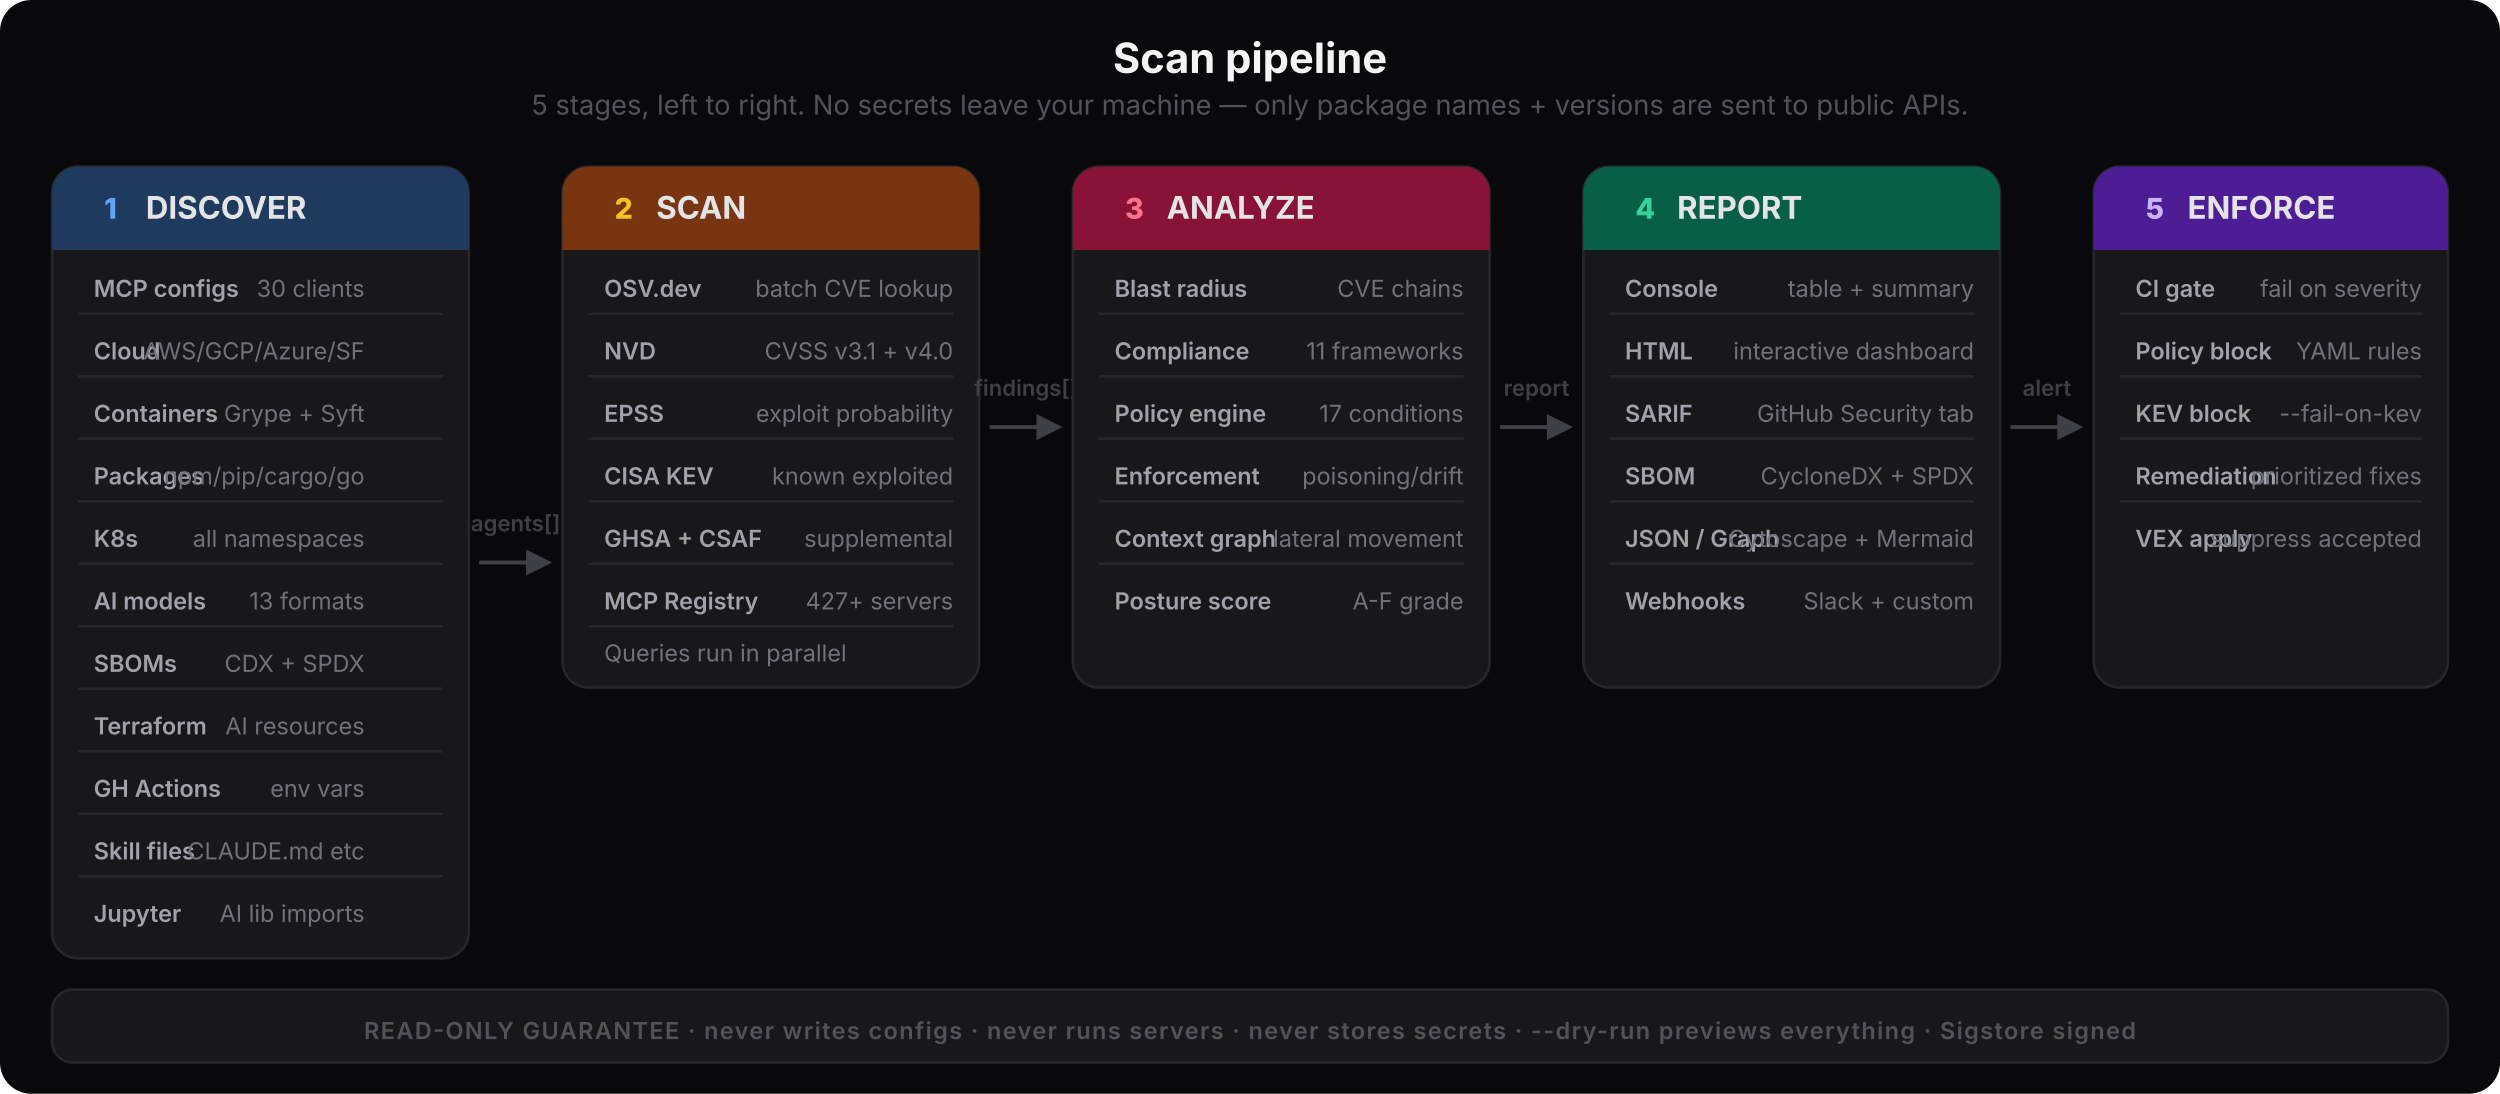
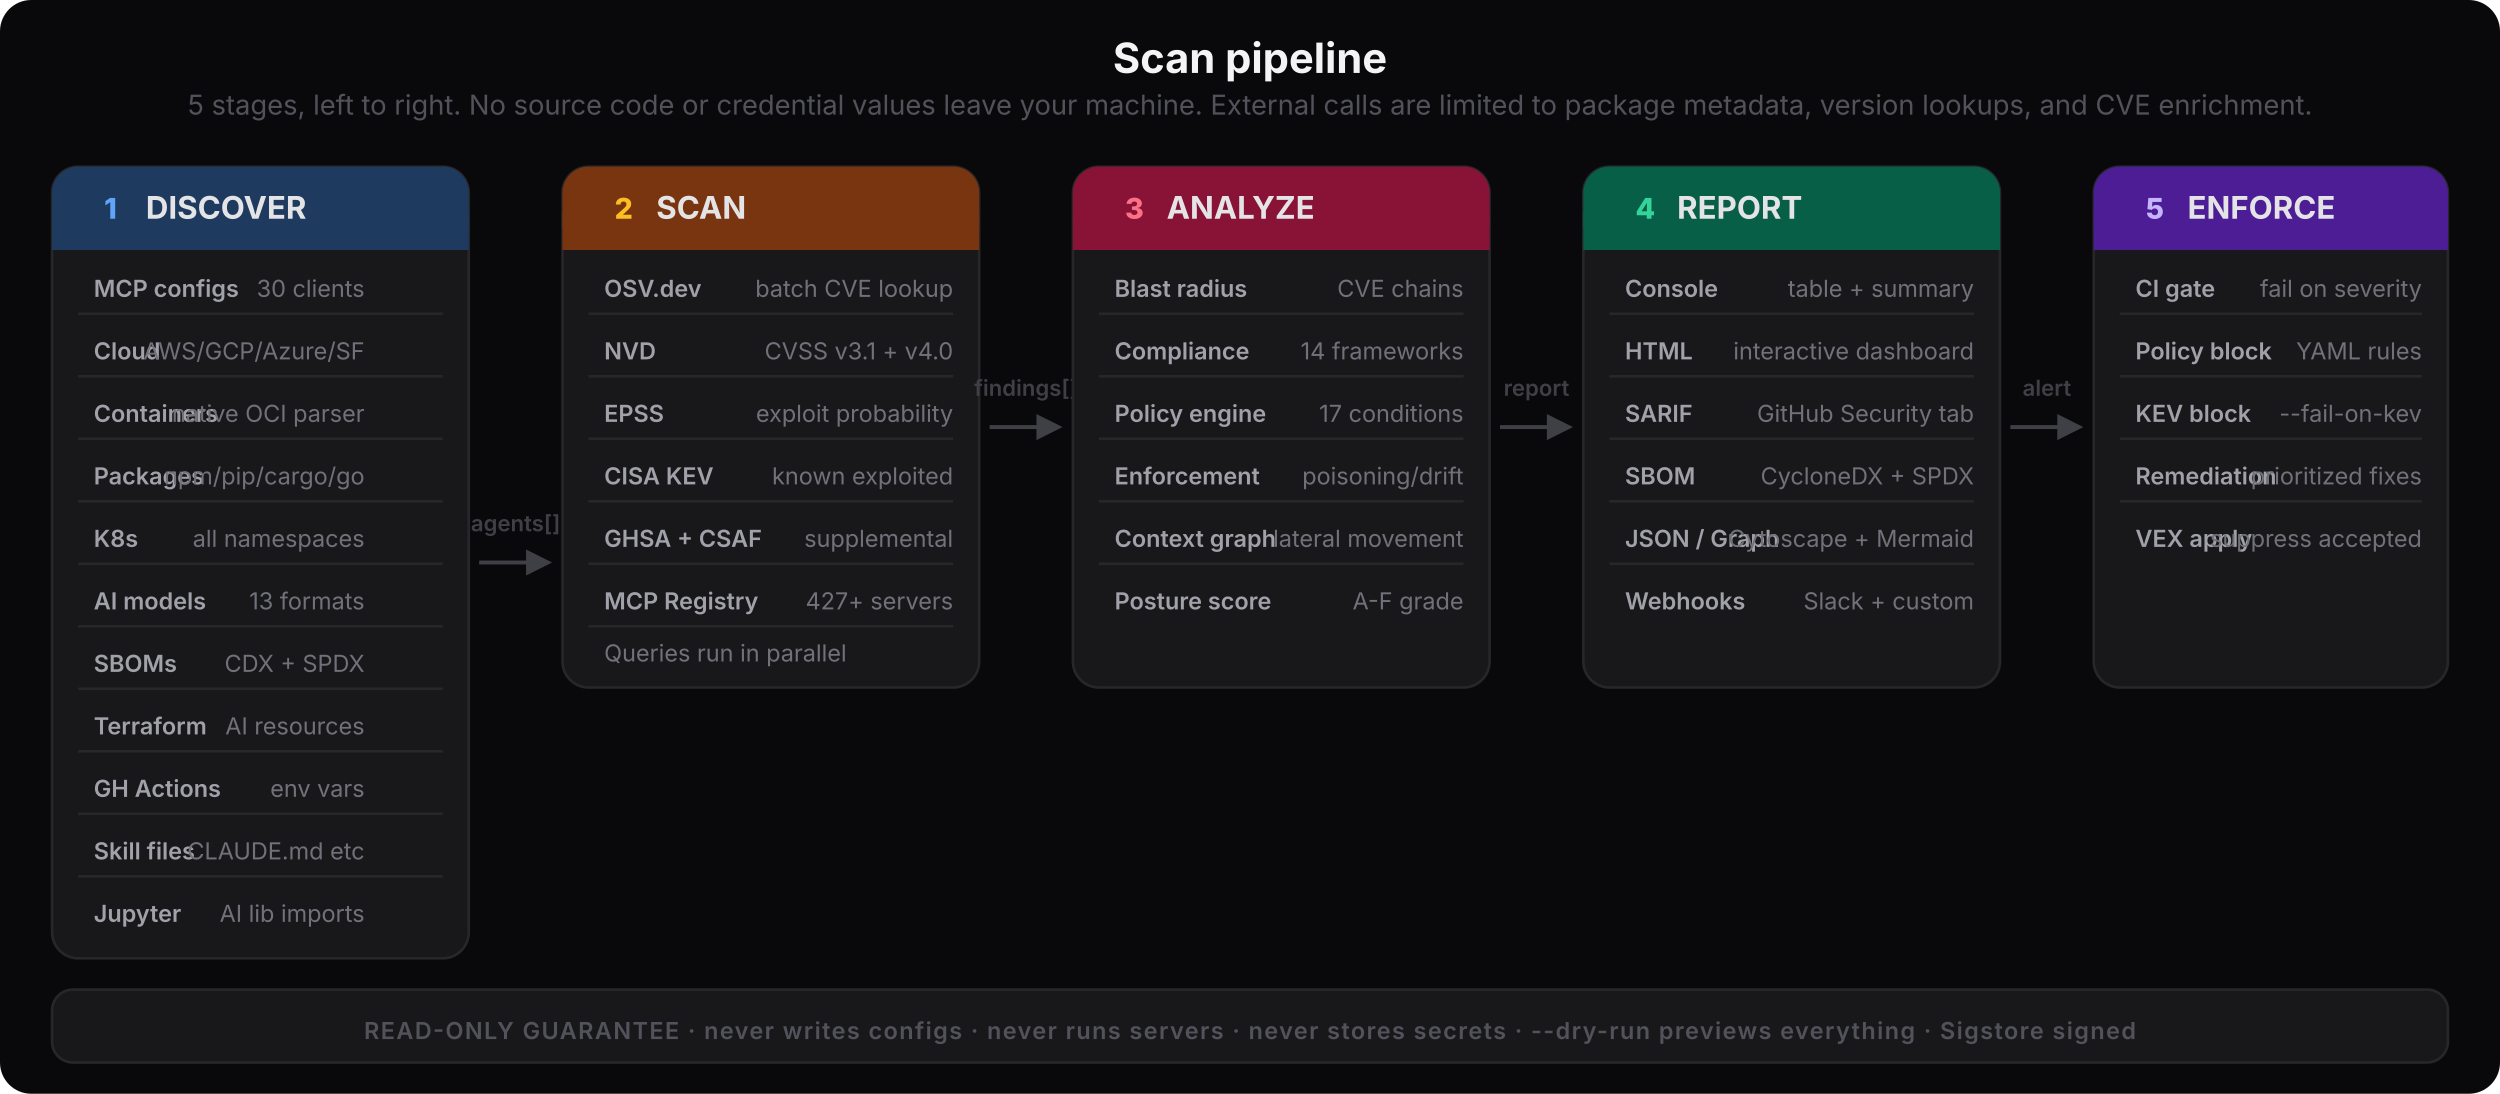
<svg xmlns="http://www.w3.org/2000/svg" viewBox="0 0 960 420" fill="none">
  <style>
    text { font-family: system-ui, -apple-system, 'Segoe UI', sans-serif; }
    .title { font-size: 16px; font-weight: 700; fill: #f4f4f5; }
    .subtitle { font-size: 10.5px; font-weight: 400; fill: #52525b; }
    .step-num { font-size: 11px; font-weight: 800; }
    .step-name { font-size: 12px; font-weight: 700; fill: #e4e4e7; }
    .step-desc { font-size: 9px; font-weight: 400; fill: #71717a; }
    .item-label { font-size: 9px; font-weight: 600; fill: #a1a1aa; }
    .arrow-label { font-size: 8.5px; font-weight: 600; fill: #3f3f46; }
  </style>
  <rect width="960" height="420" rx="12" fill="#09090b" />
  <text x="480" y="28" text-anchor="middle" class="title">Scan pipeline</text>
-   <text x="480" y="44" text-anchor="middle" class="subtitle">5 stages, left to right. No secrets leave your machine — only package names + versions are sent to public APIs.</text>
+   <text x="480" y="44" text-anchor="middle" class="subtitle">5 stages, left to right. No source code or credential values leave your machine. External calls are limited to package metadata, version lookups, and CVE enrichment.</text>
  <rect x="20" y="64" width="160" height="304" rx="10" fill="#18181b" stroke="#27272a" stroke-width="1" />
  <rect x="20" y="64" width="160" height="32" rx="10" fill="#1e3a5f" />
  <rect x="20" y="82" width="160" height="14" fill="#1e3a5f" />
  <text x="40" y="84" class="step-num" fill="#60a5fa">1</text>
  <text x="56" y="84" class="step-name" fill="#93c5fd">DISCOVER</text>
  <text x="36" y="114" class="item-label" fill="#60a5fa">MCP configs</text>
  <text x="140" y="114" text-anchor="end" class="step-desc">30 clients</text>
  <rect x="30" y="120" width="140" height="1" fill="#27272a" />
  <text x="36" y="138" class="item-label" fill="#60a5fa">Cloud</text>
  <text x="140" y="138" text-anchor="end" class="step-desc">AWS/GCP/Azure/SF</text>
  <rect x="30" y="144" width="140" height="1" fill="#27272a" />
  <text x="36" y="162" class="item-label" fill="#60a5fa">Containers</text>
-   <text x="140" y="162" text-anchor="end" class="step-desc">Grype + Syft</text>
+   <text x="140" y="162" text-anchor="end" class="step-desc">native OCI parser</text>
  <rect x="30" y="168" width="140" height="1" fill="#27272a" />
  <text x="36" y="186" class="item-label" fill="#60a5fa">Packages</text>
  <text x="140" y="186" text-anchor="end" class="step-desc">npm/pip/cargo/go</text>
  <rect x="30" y="192" width="140" height="1" fill="#27272a" />
  <text x="36" y="210" class="item-label" fill="#60a5fa">K8s</text>
  <text x="140" y="210" text-anchor="end" class="step-desc">all namespaces</text>
  <rect x="30" y="216" width="140" height="1" fill="#27272a" />
  <text x="36" y="234" class="item-label" fill="#60a5fa">AI models</text>
  <text x="140" y="234" text-anchor="end" class="step-desc">13 formats</text>
  <rect x="30" y="240" width="140" height="1" fill="#27272a" />
  <text x="36" y="258" class="item-label" fill="#60a5fa">SBOMs</text>
  <text x="140" y="258" text-anchor="end" class="step-desc">CDX + SPDX</text>
  <rect x="30" y="264" width="140" height="1" fill="#27272a" />
  <text x="36" y="282" class="item-label" fill="#60a5fa">Terraform</text>
  <text x="140" y="282" text-anchor="end" class="step-desc">AI resources</text>
  <rect x="30" y="288" width="140" height="1" fill="#27272a" />
  <text x="36" y="306" class="item-label" fill="#60a5fa">GH Actions</text>
  <text x="140" y="306" text-anchor="end" class="step-desc">env vars</text>
  <rect x="30" y="312" width="140" height="1" fill="#27272a" />
  <text x="36" y="330" class="item-label" fill="#60a5fa">Skill files</text>
  <text x="140" y="330" text-anchor="end" class="step-desc">CLAUDE.md etc</text>
  <rect x="30" y="336" width="140" height="1" fill="#27272a" />
  <text x="36" y="354" class="item-label" fill="#60a5fa">Jupyter</text>
  <text x="140" y="354" text-anchor="end" class="step-desc">AI lib imports</text>
  <line x1="184" y1="216" x2="204" y2="216" stroke="#3f3f46" stroke-width="1.5" />
  <polygon points="202,211 212,216 202,221" fill="#3f3f46" />
  <text x="198" y="204" text-anchor="middle" class="arrow-label">agents[]</text>
  <rect x="216" y="64" width="160" height="200" rx="10" fill="#18181b" stroke="#27272a" stroke-width="1" />
  <rect x="216" y="64" width="160" height="32" rx="10" fill="#78350f" />
  <rect x="216" y="82" width="160" height="14" fill="#78350f" />
  <text x="236" y="84" class="step-num" fill="#fbbf24">2</text>
  <text x="252" y="84" class="step-name" fill="#fde68a">SCAN</text>
  <text x="232" y="114" class="item-label" fill="#fbbf24">OSV.dev</text>
  <text x="366" y="114" text-anchor="end" class="step-desc">batch CVE lookup</text>
  <rect x="226" y="120" width="140" height="1" fill="#27272a" />
  <text x="232" y="138" class="item-label" fill="#fbbf24">NVD</text>
  <text x="366" y="138" text-anchor="end" class="step-desc">CVSS v3.1 + v4.0</text>
  <rect x="226" y="144" width="140" height="1" fill="#27272a" />
  <text x="232" y="162" class="item-label" fill="#fbbf24">EPSS</text>
  <text x="366" y="162" text-anchor="end" class="step-desc">exploit probability</text>
  <rect x="226" y="168" width="140" height="1" fill="#27272a" />
  <text x="232" y="186" class="item-label" fill="#fbbf24">CISA KEV</text>
  <text x="366" y="186" text-anchor="end" class="step-desc">known exploited</text>
  <rect x="226" y="192" width="140" height="1" fill="#27272a" />
  <text x="232" y="210" class="item-label" fill="#fbbf24">GHSA + CSAF</text>
  <text x="366" y="210" text-anchor="end" class="step-desc">supplemental</text>
  <rect x="226" y="216" width="140" height="1" fill="#27272a" />
  <text x="232" y="234" class="item-label" fill="#fbbf24">MCP Registry</text>
  <text x="366" y="234" text-anchor="end" class="step-desc">427+ servers</text>
  <rect x="226" y="240" width="140" height="1" fill="#27272a" />
  <text x="232" y="254" class="step-desc">Queries run in parallel</text>
  <line x1="380" y1="164" x2="400" y2="164" stroke="#3f3f46" stroke-width="1.5" />
  <polygon points="398,159 408,164 398,169" fill="#3f3f46" />
  <text x="394" y="152" text-anchor="middle" class="arrow-label">findings[]</text>
  <rect x="412" y="64" width="160" height="200" rx="10" fill="#18181b" stroke="#27272a" stroke-width="1" />
  <rect x="412" y="64" width="160" height="32" rx="10" fill="#881337" />
  <rect x="412" y="82" width="160" height="14" fill="#881337" />
  <text x="432" y="84" class="step-num" fill="#fb7185">3</text>
  <text x="448" y="84" class="step-name" fill="#fecdd3">ANALYZE</text>
  <text x="428" y="114" class="item-label" fill="#fb7185">Blast radius</text>
  <text x="562" y="114" text-anchor="end" class="step-desc">CVE chains</text>
  <rect x="422" y="120" width="140" height="1" fill="#27272a" />
  <text x="428" y="138" class="item-label" fill="#fb7185">Compliance</text>
-   <text x="562" y="138" text-anchor="end" class="step-desc">11 frameworks</text>
+   <text x="562" y="138" text-anchor="end" class="step-desc">14 frameworks</text>
  <rect x="422" y="144" width="140" height="1" fill="#27272a" />
  <text x="428" y="162" class="item-label" fill="#fb7185">Policy engine</text>
  <text x="562" y="162" text-anchor="end" class="step-desc">17 conditions</text>
  <rect x="422" y="168" width="140" height="1" fill="#27272a" />
  <text x="428" y="186" class="item-label" fill="#fb7185">Enforcement</text>
  <text x="562" y="186" text-anchor="end" class="step-desc">poisoning/drift</text>
  <rect x="422" y="192" width="140" height="1" fill="#27272a" />
  <text x="428" y="210" class="item-label" fill="#fb7185">Context graph</text>
  <text x="562" y="210" text-anchor="end" class="step-desc">lateral movement</text>
  <rect x="422" y="216" width="140" height="1" fill="#27272a" />
  <text x="428" y="234" class="item-label" fill="#fb7185">Posture score</text>
  <text x="562" y="234" text-anchor="end" class="step-desc">A-F grade</text>
  <line x1="576" y1="164" x2="596" y2="164" stroke="#3f3f46" stroke-width="1.5" />
  <polygon points="594,159 604,164 594,169" fill="#3f3f46" />
  <text x="590" y="152" text-anchor="middle" class="arrow-label">report</text>
  <rect x="608" y="64" width="160" height="200" rx="10" fill="#18181b" stroke="#27272a" stroke-width="1" />
  <rect x="608" y="64" width="160" height="32" rx="10" fill="#065f46" />
  <rect x="608" y="82" width="160" height="14" fill="#065f46" />
  <text x="628" y="84" class="step-num" fill="#34d399">4</text>
  <text x="644" y="84" class="step-name" fill="#a7f3d0">REPORT</text>
  <text x="624" y="114" class="item-label" fill="#34d399">Console</text>
  <text x="758" y="114" text-anchor="end" class="step-desc">table + summary</text>
  <rect x="618" y="120" width="140" height="1" fill="#27272a" />
  <text x="624" y="138" class="item-label" fill="#34d399">HTML</text>
  <text x="758" y="138" text-anchor="end" class="step-desc">interactive dashboard</text>
  <rect x="618" y="144" width="140" height="1" fill="#27272a" />
  <text x="624" y="162" class="item-label" fill="#34d399">SARIF</text>
  <text x="758" y="162" text-anchor="end" class="step-desc">GitHub Security tab</text>
  <rect x="618" y="168" width="140" height="1" fill="#27272a" />
  <text x="624" y="186" class="item-label" fill="#34d399">SBOM</text>
  <text x="758" y="186" text-anchor="end" class="step-desc">CycloneDX + SPDX</text>
  <rect x="618" y="192" width="140" height="1" fill="#27272a" />
  <text x="624" y="210" class="item-label" fill="#34d399">JSON / Graph</text>
  <text x="758" y="210" text-anchor="end" class="step-desc">Cytoscape + Mermaid</text>
  <rect x="618" y="216" width="140" height="1" fill="#27272a" />
  <text x="624" y="234" class="item-label" fill="#34d399">Webhooks</text>
  <text x="758" y="234" text-anchor="end" class="step-desc">Slack + custom</text>
  <line x1="772" y1="164" x2="792" y2="164" stroke="#3f3f46" stroke-width="1.5" />
  <polygon points="790,159 800,164 790,169" fill="#3f3f46" />
  <text x="786" y="152" text-anchor="middle" class="arrow-label">alert</text>
  <rect x="804" y="64" width="136" height="200" rx="10" fill="#18181b" stroke="#27272a" stroke-width="1" />
  <rect x="804" y="64" width="136" height="32" rx="10" fill="#4c1d95" />
  <rect x="804" y="82" width="136" height="14" fill="#4c1d95" />
  <text x="824" y="84" class="step-num" fill="#c4b5fd">5</text>
  <text x="840" y="84" class="step-name" fill="#ddd6fe">ENFORCE</text>
  <text x="820" y="114" class="item-label" fill="#c4b5fd">CI gate</text>
  <text x="930" y="114" text-anchor="end" class="step-desc">fail on severity</text>
  <rect x="814" y="120" width="116" height="1" fill="#27272a" />
  <text x="820" y="138" class="item-label" fill="#c4b5fd">Policy block</text>
  <text x="930" y="138" text-anchor="end" class="step-desc">YAML rules</text>
  <rect x="814" y="144" width="116" height="1" fill="#27272a" />
  <text x="820" y="162" class="item-label" fill="#c4b5fd">KEV block</text>
  <text x="930" y="162" text-anchor="end" class="step-desc">--fail-on-kev</text>
  <rect x="814" y="168" width="116" height="1" fill="#27272a" />
  <text x="820" y="186" class="item-label" fill="#c4b5fd">Remediation</text>
  <text x="930" y="186" text-anchor="end" class="step-desc">prioritized fixes</text>
  <rect x="814" y="192" width="116" height="1" fill="#27272a" />
  <text x="820" y="210" class="item-label" fill="#c4b5fd">VEX apply</text>
  <text x="930" y="210" text-anchor="end" class="step-desc">suppress accepted</text>
  <rect x="20" y="380" width="920" height="28" rx="8" fill="#18181b" stroke="#27272a" stroke-width="1" />
  <text x="480" y="399" text-anchor="middle" font-size="9" font-weight="600" fill="#52525b" letter-spacing="0.06em" font-family="system-ui, sans-serif">READ-ONLY GUARANTEE · never writes configs · never runs servers · never stores secrets · --dry-run previews everything · Sigstore signed</text>
</svg>
